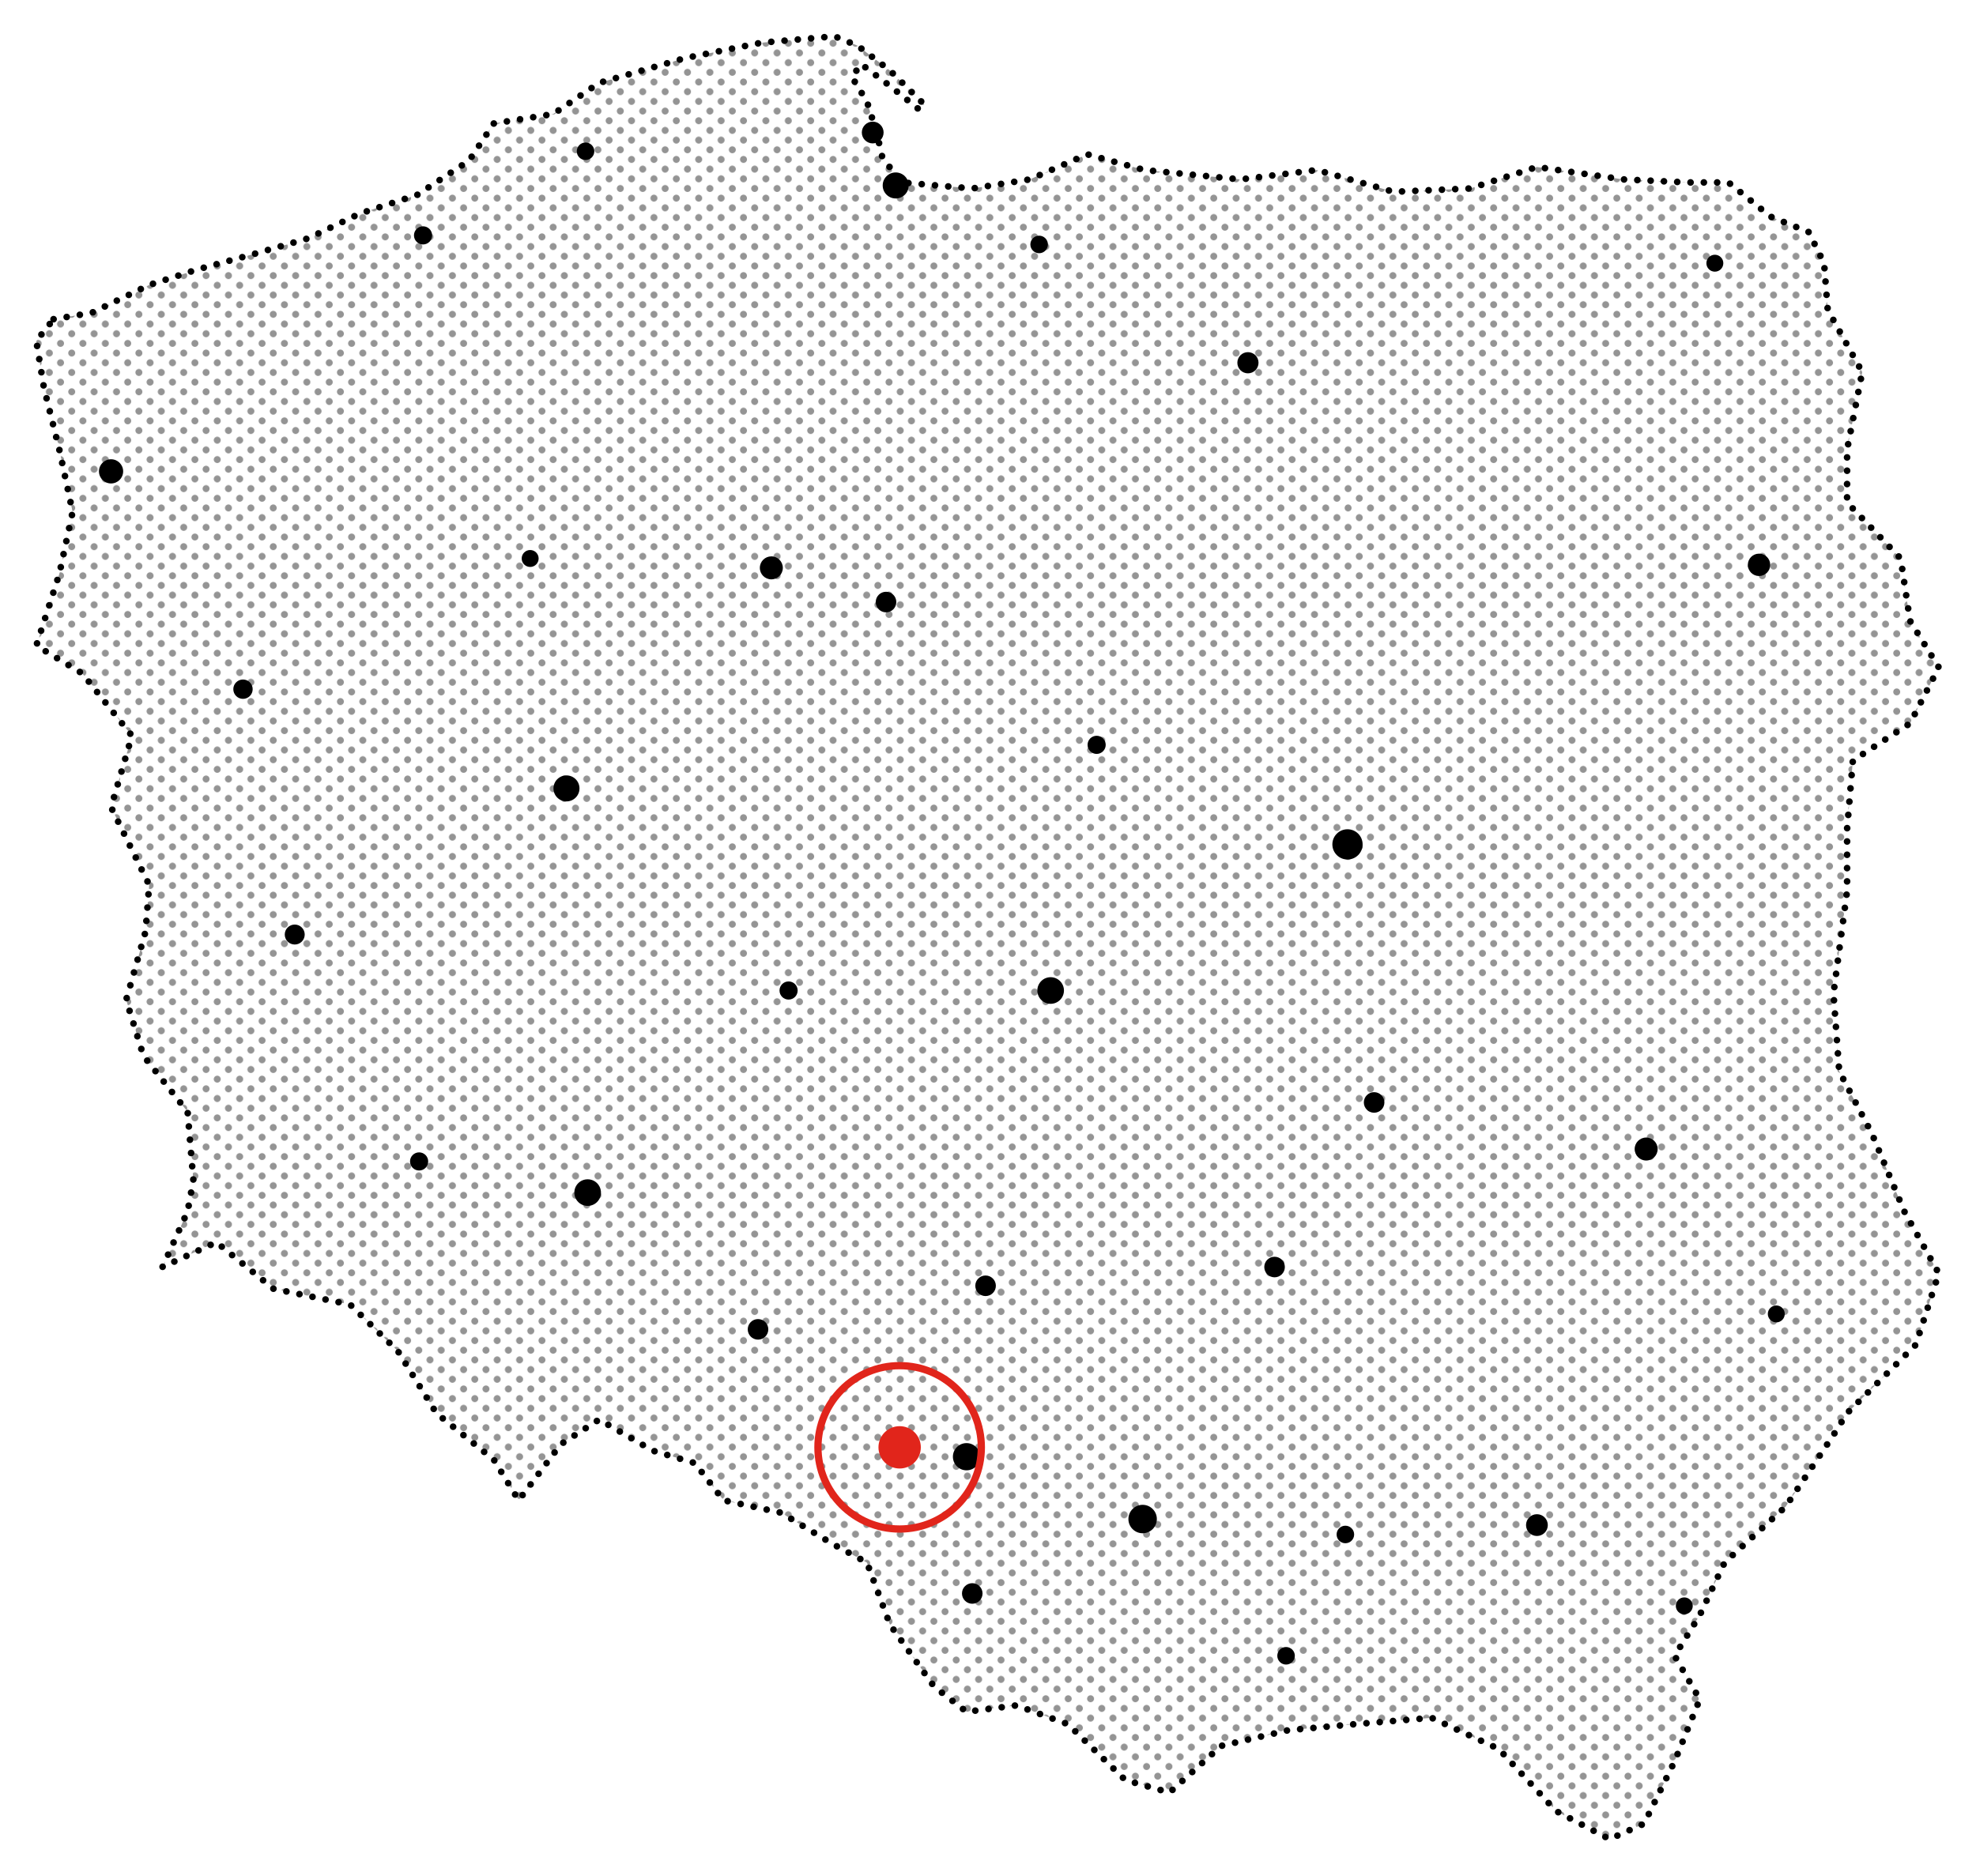
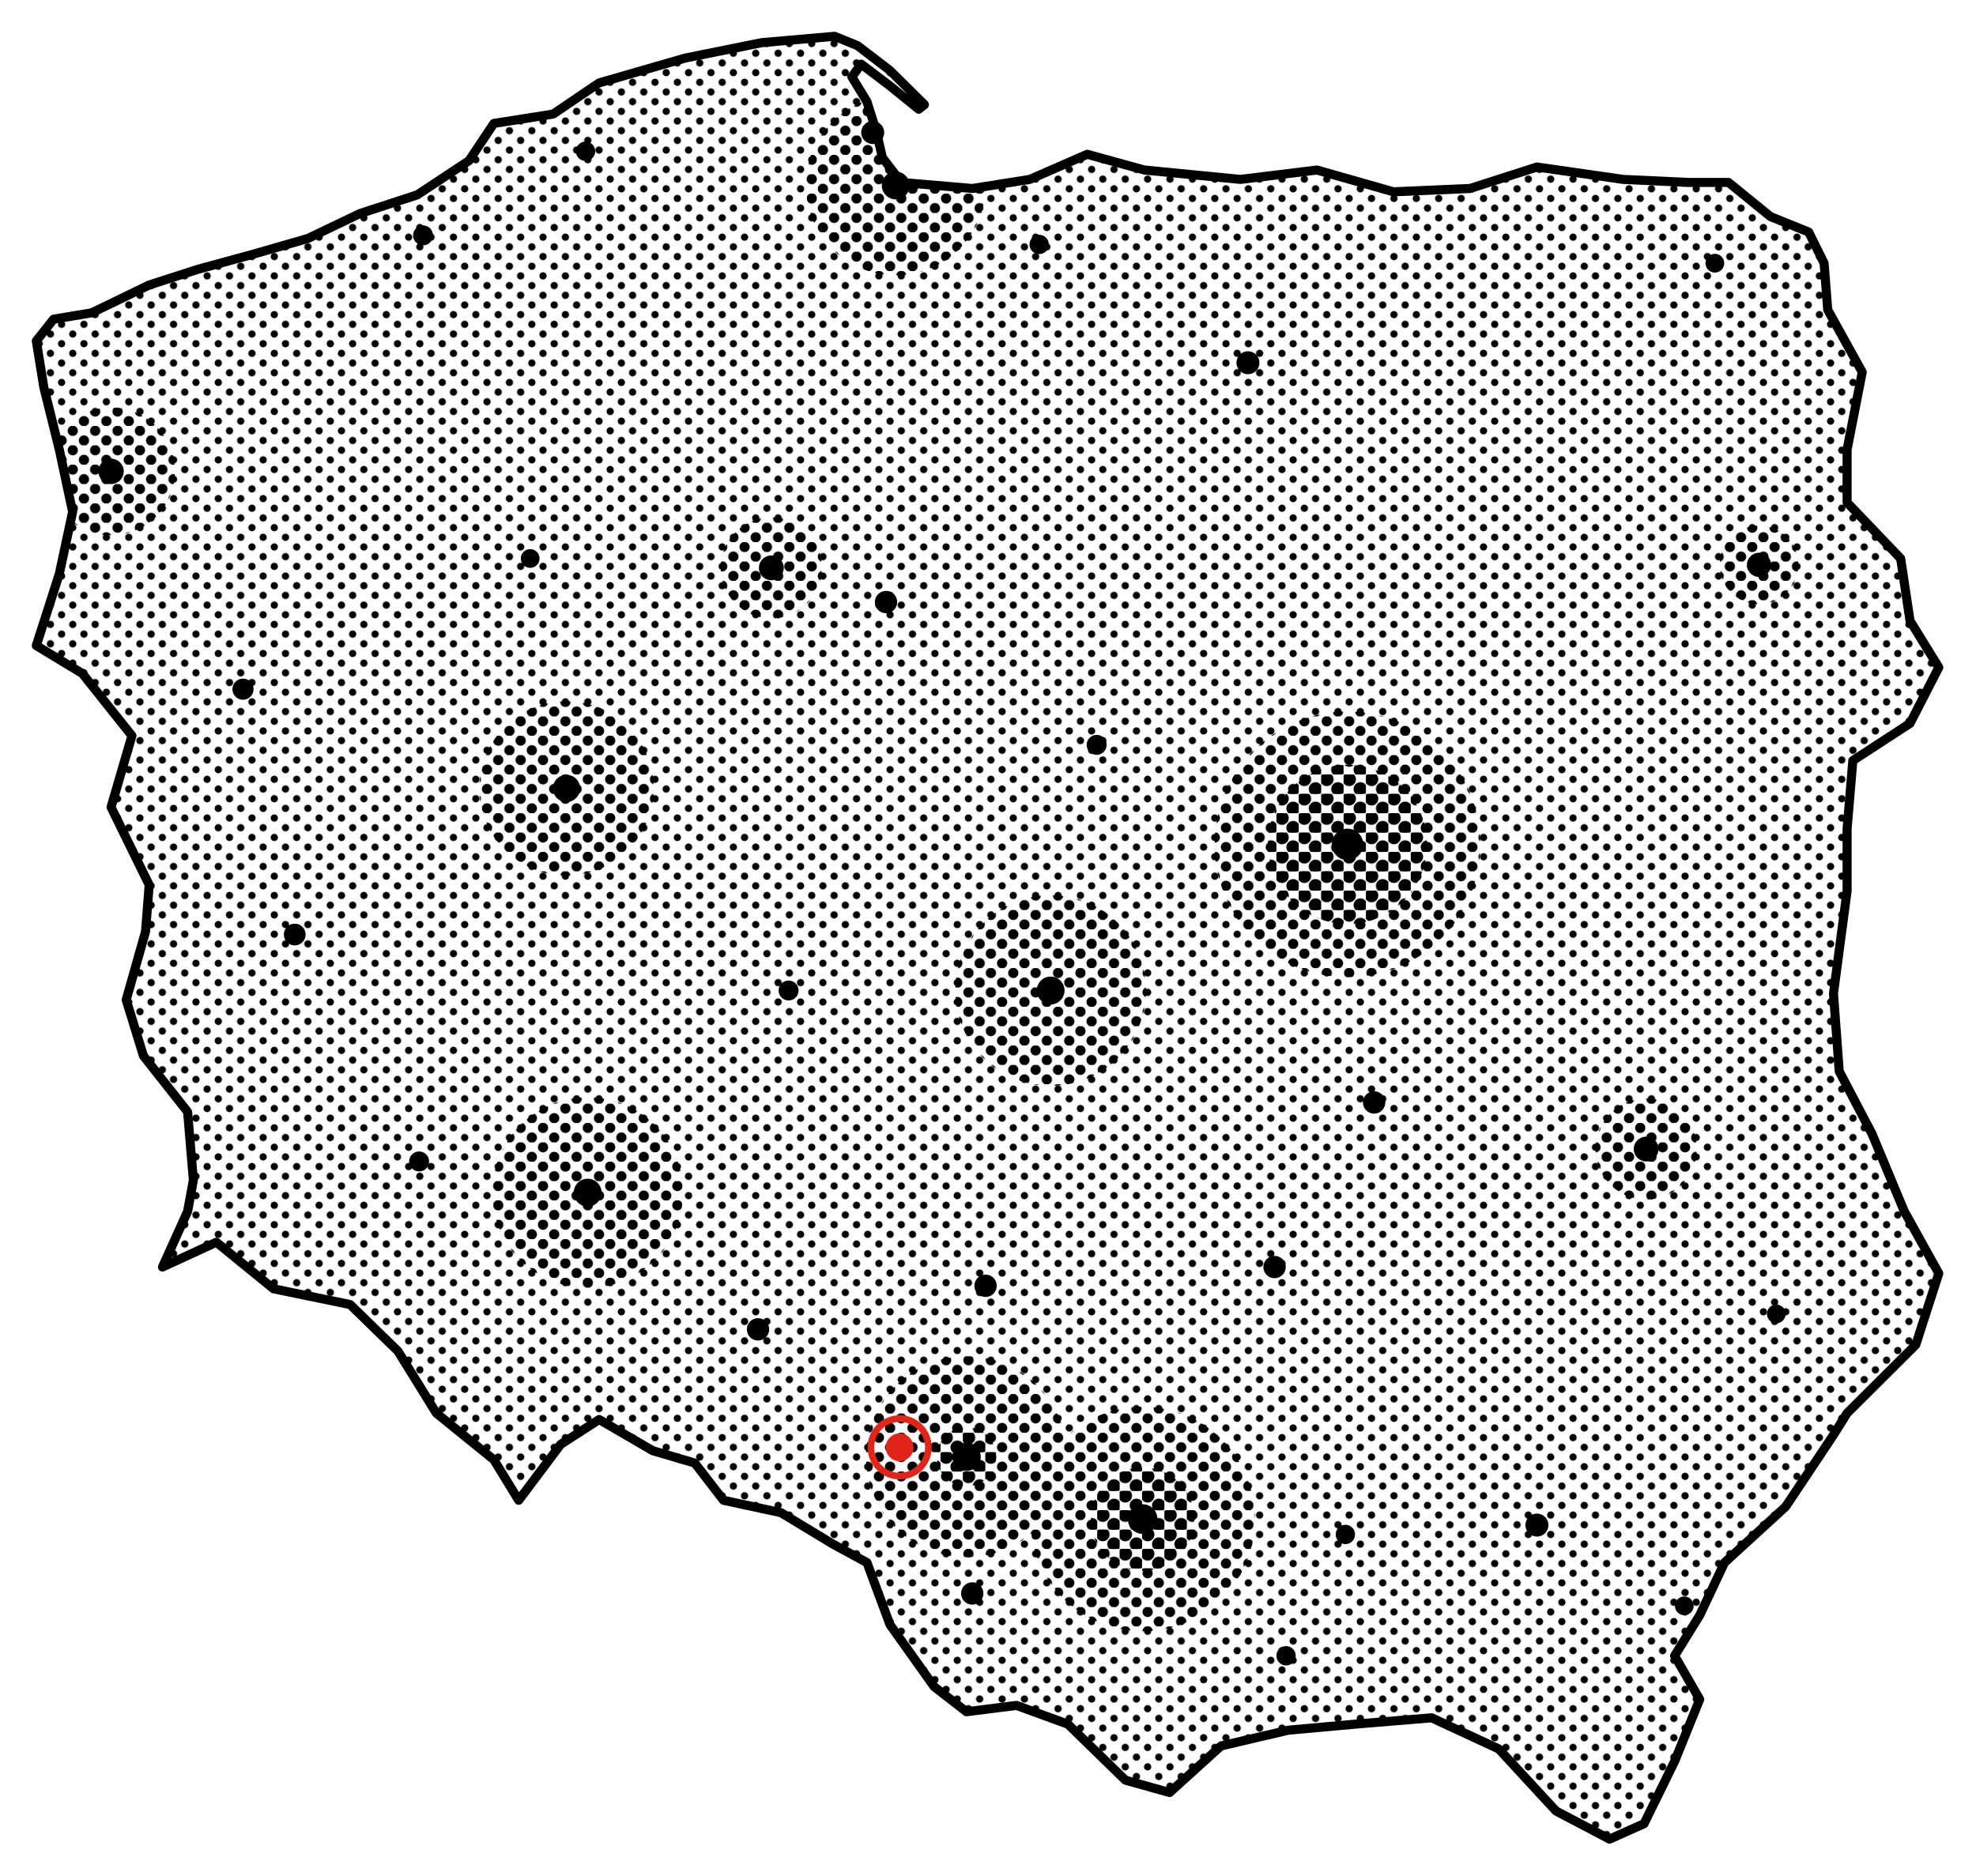
<svg xmlns="http://www.w3.org/2000/svg" viewBox="0 0 653 620" width="653" height="620">
  <defs>
-     <pattern id="p" width="7.4" height="6.4" patternUnits="userSpaceOnUse">
-       <circle cx="1.5" cy="1.5" r="1.15" />
-       <circle cx="5.2" cy="4.7" r="1.15" />
+     <clipPath id="c">
+       <path d="M17.7 105.5L30.3 103.4L49.3 94.2L65.1 89.1L84.1 83.9L101.8 78.8L118.9 70.6L137.9 64.4L155.0 53.1L163.2 40.8L182.8 37.7L198.0 27.4L226.4 19.2L251.7 14.1L275.8 12.0L283.4 15.1L294.1 23.3L305.5 34.6L303.6 36.1L294.1 28.4L284.6 21.2L281.5 25.4L286.5 33.6L289.7 43.8L291.6 52.1L297.9 60.3L321.3 62.3L340.3 59.3L359.3 51.0L378.2 56.2L409.9 59.3L435.2 56.2L460.5 63.4L485.8 62.3L507.9 55.2L536.4 59.3L557.9 60.3L571.2 60.3L585.1 71.6L597.7 76.7L602.8 87.0L604.0 102.4L615.4 123.0L610.4 148.6L610.4 166.1L628.1 184.6L631.2 205.2L640.7 220.6L631.2 239.1L612.3 251.4L610.4 274.0L610.4 294.5L605.9 328.4L607.8 354.1L618.6 374.7L629.3 400.4L640.7 420.9L633.1 444.5L610.4 467.1L605.9 474.3L590.1 498.0L569.9 516.5L561.7 533.9L553.4 547.3L561.7 561.7L553.4 582.2L543.3 602.8L531.9 607.9L514.2 598.6L495.3 578.1L473.1 567.8L447.8 569.9L425.7 571.9L403.5 577.1L386.5 592.5L371.9 588.4L352.9 569.9L335.9 563.7L319.4 565.8L308.7 557.5L294.1 537.0L286.5 516.5L275.1 510.3L258.1 500.0L239.1 495.9L229.6 483.6L215.7 479.5L198.0 469.2L185.3 477.4L171.4 495.9L163.2 482.5L144.2 467.1L131.5 446.6L115.7 431.2L90.4 426.0L71.5 410.6L53.7 418.8L62.0 400.4L63.9 390.1L62.0 367.5L47.4 349.0L41.7 330.5L48.1 307.9L49.3 292.5L36.7 266.8L43.6 243.2L27.2 222.6L12.0 213.4L19.6 189.7L24.0 169.2L19.6 148.6L14.5 128.1L12.0 112.7Z" />
+     </clipPath>
+     <clipPath id="z1">
+       <circle cx="445.3" cy="279.1" r="43.9" />
+       <circle cx="377.6" cy="502.1" r="37.1" />
+       <circle cx="347.2" cy="327.4" r="31.5" />
+       <circle cx="194.2" cy="394.2" r="31.5" />
+       <circle cx="187.2" cy="260.6" r="28.8" />
+       <circle cx="296.0" cy="61.3" r="29.7" />
+       <circle cx="36.7" cy="155.8" r="21.1" />
+       <circle cx="544.0" cy="379.8" r="16.7" />
+       <circle cx="581.3" cy="186.7" r="13.0" />
+       <circle cx="254.9" cy="187.7" r="16.7" />
+       <circle cx="319.4" cy="481.5" r="33.2" />
+     </clipPath>
+     <clipPath id="z2">
+       <circle cx="445.3" cy="279.1" r="26.3" />
+       <circle cx="377.6" cy="502.1" r="17.1" />
+       <circle cx="347.2" cy="327.4" r="4.4" />
+       <circle cx="194.2" cy="394.2" r="4.4" />
+       <circle cx="319.4" cy="481.5" r="9.8" />
+     </clipPath>
+     <pattern id="p0" width="7.4" height="6.4" patternUnits="userSpaceOnUse">
+       <circle cx="1.85" cy="1.6" r="1.2" />
+       <circle cx="5.55" cy="4.8" r="1.2" />
+     </pattern>
+     <pattern id="p1" width="7.4" height="6.4" patternUnits="userSpaceOnUse">
+       <circle cx="1.85" cy="1.6" r="1.7" />
+       <circle cx="5.55" cy="4.8" r="1.7" />
+     </pattern>
+     <pattern id="p2" width="7.4" height="6.4" patternUnits="userSpaceOnUse">
+       <circle cx="1.85" cy="1.6" r="2.25" />
+       <circle cx="5.55" cy="4.8" r="2.25" />
    </pattern>
  </defs>
-   <path d="M17.7 105.5L30.3 103.4L49.3 94.2L65.1 89.1L84.1 83.9L101.8 78.8L118.9 70.6L137.9 64.4L155.0 53.1L163.2 40.8L182.8 37.7L198.0 27.4L226.4 19.2L251.7 14.1L275.8 12.0L283.4 15.1L294.1 23.3L305.5 34.6L303.6 36.1L294.1 28.4L284.6 21.2L281.5 25.4L286.5 33.6L289.7 43.8L291.6 52.1L297.9 60.3L321.3 62.3L340.3 59.3L359.3 51.0L378.2 56.2L409.9 59.3L435.2 56.2L460.5 63.4L485.8 62.3L507.9 55.2L536.4 59.3L557.9 60.3L571.2 60.3L585.1 71.6L597.7 76.7L602.8 87.0L604.0 102.4L615.4 123.0L610.4 148.6L610.4 166.1L628.1 184.6L631.2 205.2L640.7 220.6L631.2 239.1L612.3 251.4L610.4 274.0L610.4 294.5L605.9 328.4L607.8 354.1L618.6 374.7L629.3 400.4L640.7 420.9L633.1 444.5L610.4 467.1L605.9 474.3L590.1 498.0L569.9 516.5L561.7 533.9L553.4 547.3L561.7 561.7L553.4 582.2L543.3 602.8L531.9 607.9L514.2 598.6L495.3 578.1L473.1 567.8L447.8 569.9L425.7 571.9L403.5 577.1L386.5 592.5L371.9 588.4L352.9 569.9L335.9 563.7L319.4 565.8L308.7 557.5L294.1 537.0L286.5 516.5L275.1 510.3L258.1 500.0L239.1 495.9L229.6 483.6L215.7 479.5L198.0 469.2L185.3 477.4L171.4 495.9L163.2 482.5L144.2 467.1L131.5 446.6L115.7 431.2L90.4 426.0L71.5 410.6L53.7 418.8L62.0 400.4L63.9 390.1L62.0 367.5L47.4 349.0L41.7 330.5L48.1 307.9L49.3 292.5L36.7 266.8L43.6 243.2L27.2 222.6L12.0 213.4L19.6 189.7L24.0 169.2L19.6 148.6L14.5 128.1L12.0 112.7Z" fill="url(#p)" opacity=".42" />
-   <path d="M17.7 105.5L30.3 103.4L49.3 94.2L65.1 89.1L84.1 83.9L101.8 78.8L118.9 70.6L137.9 64.4L155.0 53.1L163.2 40.8L182.8 37.7L198.0 27.4L226.4 19.2L251.7 14.1L275.8 12.0L283.4 15.1L294.1 23.3L305.5 34.6L303.6 36.1L294.1 28.4L284.6 21.2L281.5 25.4L286.5 33.6L289.7 43.8L291.6 52.1L297.9 60.3L321.3 62.3L340.3 59.3L359.3 51.0L378.2 56.2L409.9 59.3L435.2 56.2L460.5 63.4L485.8 62.3L507.9 55.2L536.4 59.3L557.9 60.3L571.2 60.3L585.1 71.6L597.7 76.7L602.8 87.0L604.0 102.4L615.4 123.0L610.4 148.6L610.4 166.1L628.1 184.6L631.2 205.2L640.7 220.6L631.2 239.1L612.3 251.4L610.4 274.0L610.4 294.5L605.9 328.4L607.8 354.1L618.6 374.7L629.3 400.4L640.7 420.9L633.1 444.5L610.4 467.1L605.9 474.3L590.1 498.0L569.9 516.5L561.7 533.9L553.4 547.3L561.7 561.7L553.4 582.2L543.3 602.8L531.9 607.9L514.2 598.6L495.3 578.1L473.1 567.8L447.8 569.9L425.7 571.9L403.5 577.1L386.5 592.5L371.9 588.4L352.9 569.9L335.9 563.7L319.4 565.8L308.7 557.5L294.1 537.0L286.5 516.5L275.1 510.3L258.1 500.0L239.1 495.9L229.6 483.6L215.7 479.5L198.0 469.2L185.3 477.4L171.4 495.9L163.2 482.5L144.2 467.1L131.5 446.6L115.7 431.2L90.4 426.0L71.5 410.6L53.7 418.8L62.0 400.4L63.9 390.1L62.0 367.5L47.4 349.0L41.7 330.5L48.1 307.9L49.3 292.5L36.7 266.8L43.6 243.2L27.2 222.6L12.0 213.4L19.6 189.7L24.0 169.2L19.6 148.6L14.5 128.1L12.0 112.7Z" fill="none" stroke="#000" stroke-width="2.2" stroke-linecap="round" stroke-dasharray="0 4.4" />
+   <g clip-path="url(#c)" fill="#120f0a">
+     <rect width="653" height="620" fill="url(#p0)" />
+     <rect width="653" height="620" fill="url(#p1)" clip-path="url(#z1)" />
+     <rect width="653" height="620" fill="url(#p2)" clip-path="url(#z2)" />
+   </g>
+   <path d="M17.7 105.5L30.3 103.4L49.3 94.2L65.1 89.1L84.1 83.9L101.8 78.8L118.9 70.6L137.9 64.4L155.0 53.1L163.2 40.8L182.8 37.7L198.0 27.4L226.4 19.2L251.7 14.1L275.8 12.0L283.4 15.1L294.1 23.3L305.5 34.6L303.6 36.1L294.1 28.4L284.6 21.2L281.5 25.4L286.5 33.6L289.7 43.8L291.6 52.1L297.9 60.3L321.3 62.3L340.3 59.3L359.3 51.0L378.2 56.2L409.9 59.3L435.2 56.2L460.5 63.4L485.8 62.3L507.9 55.2L536.4 59.3L557.9 60.3L571.2 60.3L585.1 71.6L597.7 76.7L602.8 87.0L604.0 102.4L615.4 123.0L610.4 148.6L610.4 166.1L628.1 184.6L631.2 205.2L640.7 220.6L631.2 239.1L612.3 251.4L610.4 274.0L610.4 294.5L605.9 328.4L607.8 354.1L618.6 374.7L629.3 400.4L640.7 420.9L633.1 444.5L610.4 467.1L605.9 474.3L590.1 498.0L569.9 516.5L561.7 533.9L553.4 547.3L561.7 561.7L553.4 582.2L543.3 602.8L531.9 607.9L514.2 598.6L495.3 578.1L473.1 567.8L447.8 569.9L425.7 571.9L403.5 577.1L386.5 592.5L371.9 588.4L352.9 569.9L335.9 563.7L319.4 565.8L308.7 557.5L294.1 537.0L286.5 516.5L275.1 510.3L258.1 500.0L239.1 495.9L229.6 483.6L215.7 479.5L198.0 469.2L185.3 477.4L171.4 495.9L163.2 482.5L144.2 467.1L131.5 446.6L115.7 431.2L90.4 426.0L71.5 410.6L53.7 418.8L62.0 400.4L63.9 390.1L62.0 367.5L47.4 349.0L41.7 330.5L48.1 307.9L49.3 292.5L36.7 266.8L43.6 243.2L27.2 222.6L12.0 213.4L19.6 189.7L24.0 169.2L19.6 148.6L14.5 128.1L12.0 112.7Z" fill="none" stroke="#000" stroke-width="3" stroke-linejoin="round" />
  <g fill="#000">
-     <circle cx="445.3" cy="279.1" r="5.0" />
-     <circle cx="377.6" cy="502.1" r="4.7" />
-     <circle cx="347.2" cy="327.4" r="4.4" />
-     <circle cx="194.2" cy="394.2" r="4.4" />
-     <circle cx="187.2" cy="260.6" r="4.3" />
-     <circle cx="296.0" cy="61.3" r="4.3" />
-     <circle cx="36.7" cy="155.8" r="4.0" />
-     <circle cx="544.0" cy="379.8" r="3.8" />
-     <circle cx="581.3" cy="186.7" r="3.7" />
-     <circle cx="254.9" cy="187.7" r="3.8" />
-     <circle cx="507.9" cy="504.1" r="3.6" />
-     <circle cx="412.4" cy="119.9" r="3.5" />
-     <circle cx="250.5" cy="439.4" r="3.4" />
-     <circle cx="97.4" cy="308.9" r="3.3" />
-     <circle cx="292.8" cy="199.0" r="3.4" />
-     <circle cx="319.4" cy="481.5" r="4.5" />
-     <circle cx="421.2" cy="418.8" r="3.4" />
-     <circle cx="454.1" cy="364.4" r="3.4" />
-     <circle cx="325.7" cy="425.0" r="3.4" />
-     <circle cx="80.3" cy="227.8" r="3.2" />
-     <circle cx="288.4" cy="43.8" r="3.6" />
-     <circle cx="321.3" cy="526.7" r="3.4" />
-     <circle cx="362.4" cy="246.2" r="3.0" />
-     <circle cx="260.6" cy="327.4" r="3.0" />
-     <circle cx="138.5" cy="383.9" r="3.0" />
-     <circle cx="139.8" cy="77.8" r="3.0" />
-     <circle cx="193.5" cy="50.0" r="2.9" />
-     <circle cx="566.7" cy="87.0" r="2.8" />
-     <circle cx="556.6" cy="530.8" r="2.8" />
-     <circle cx="425.0" cy="547.3" r="2.9" />
-     <circle cx="444.6" cy="507.2" r="2.9" />
-     <circle cx="587.0" cy="434.3" r="2.8" />
-     <circle cx="175.2" cy="184.6" r="2.8" />
-     <circle cx="343.4" cy="80.8" r="2.9" />
+     <circle cx="445.3" cy="279.1" r="5.2" />
+     <circle cx="377.6" cy="502.1" r="4.9" />
+     <circle cx="347.2" cy="327.4" r="4.6" />
+     <circle cx="194.2" cy="394.2" r="4.6" />
+     <circle cx="187.2" cy="260.6" r="4.5" />
+     <circle cx="296.0" cy="61.3" r="4.6" />
+     <circle cx="36.7" cy="155.8" r="4.2" />
+     <circle cx="544.0" cy="379.8" r="4.1" />
+     <circle cx="581.3" cy="186.7" r="4.0" />
+     <circle cx="254.9" cy="187.7" r="4.1" />
+     <circle cx="507.9" cy="504.1" r="3.8" />
+     <circle cx="412.4" cy="119.9" r="3.8" />
+     <circle cx="250.5" cy="439.4" r="3.7" />
+     <circle cx="97.4" cy="308.9" r="3.6" />
+     <circle cx="292.8" cy="199.0" r="3.7" />
+     <circle cx="319.4" cy="481.5" r="4.7" />
+     <circle cx="421.2" cy="418.8" r="3.7" />
+     <circle cx="454.1" cy="364.4" r="3.7" />
+     <circle cx="325.7" cy="425.0" r="3.7" />
+     <circle cx="80.3" cy="227.8" r="3.5" />
+     <circle cx="288.4" cy="43.8" r="3.8" />
+     <circle cx="321.3" cy="526.7" r="3.7" />
+     <circle cx="362.4" cy="246.2" r="3.3" />
+     <circle cx="260.6" cy="327.4" r="3.3" />
+     <circle cx="138.5" cy="383.9" r="3.3" />
+     <circle cx="139.8" cy="77.8" r="3.3" />
+     <circle cx="193.5" cy="50.0" r="3.2" />
+     <circle cx="566.7" cy="87.0" r="3.1" />
+     <circle cx="556.6" cy="530.8" r="3.1" />
+     <circle cx="425.0" cy="547.3" r="3.2" />
+     <circle cx="444.6" cy="507.2" r="3.2" />
+     <circle cx="587.0" cy="434.3" r="3.1" />
+     <circle cx="175.2" cy="184.6" r="3.1" />
+     <circle cx="343.4" cy="80.8" r="3.2" />
  </g>
-   <circle cx="297.3" cy="478.4" r="7" fill="#e1251b" />
-   <circle cx="297.3" cy="478.4" r="27" fill="none" stroke="#e1251b" stroke-width="2.4" />
+   <circle cx="297.3" cy="478.4" r="4.6" fill="#e1251b" />
+   <circle cx="297.3" cy="478.4" r="9.5" fill="none" stroke="#e1251b" stroke-width="2.2" />
</svg>
